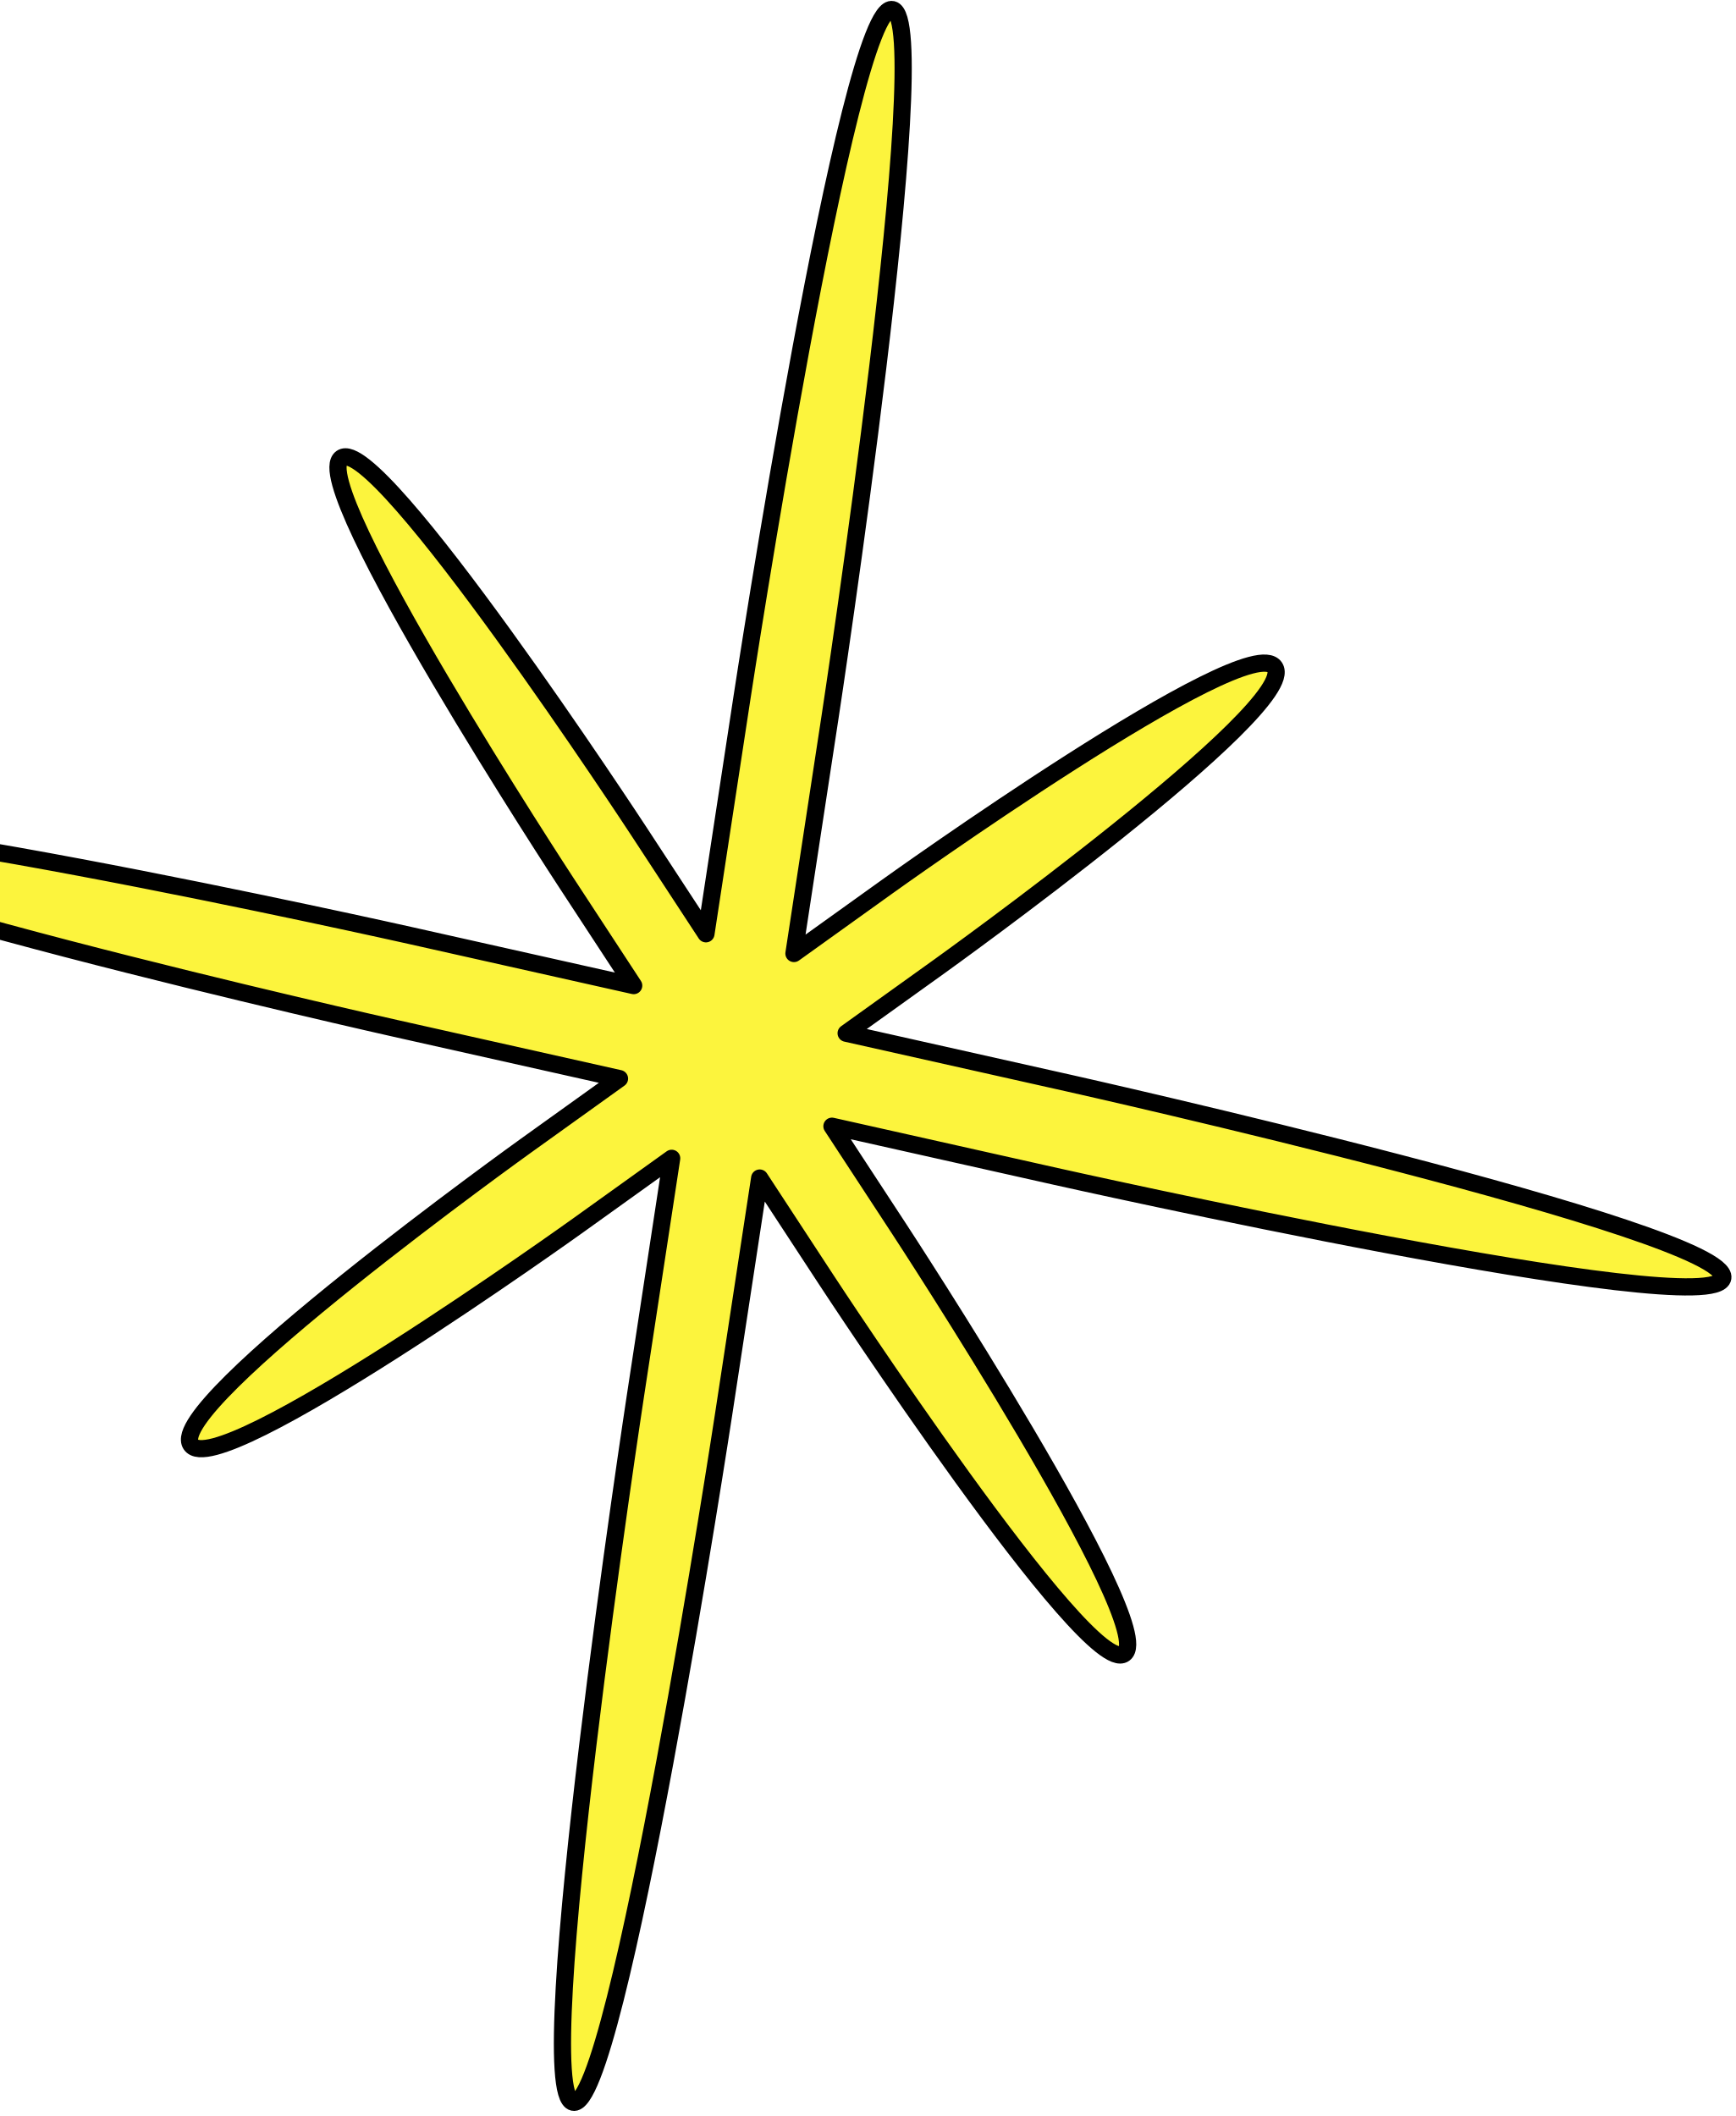
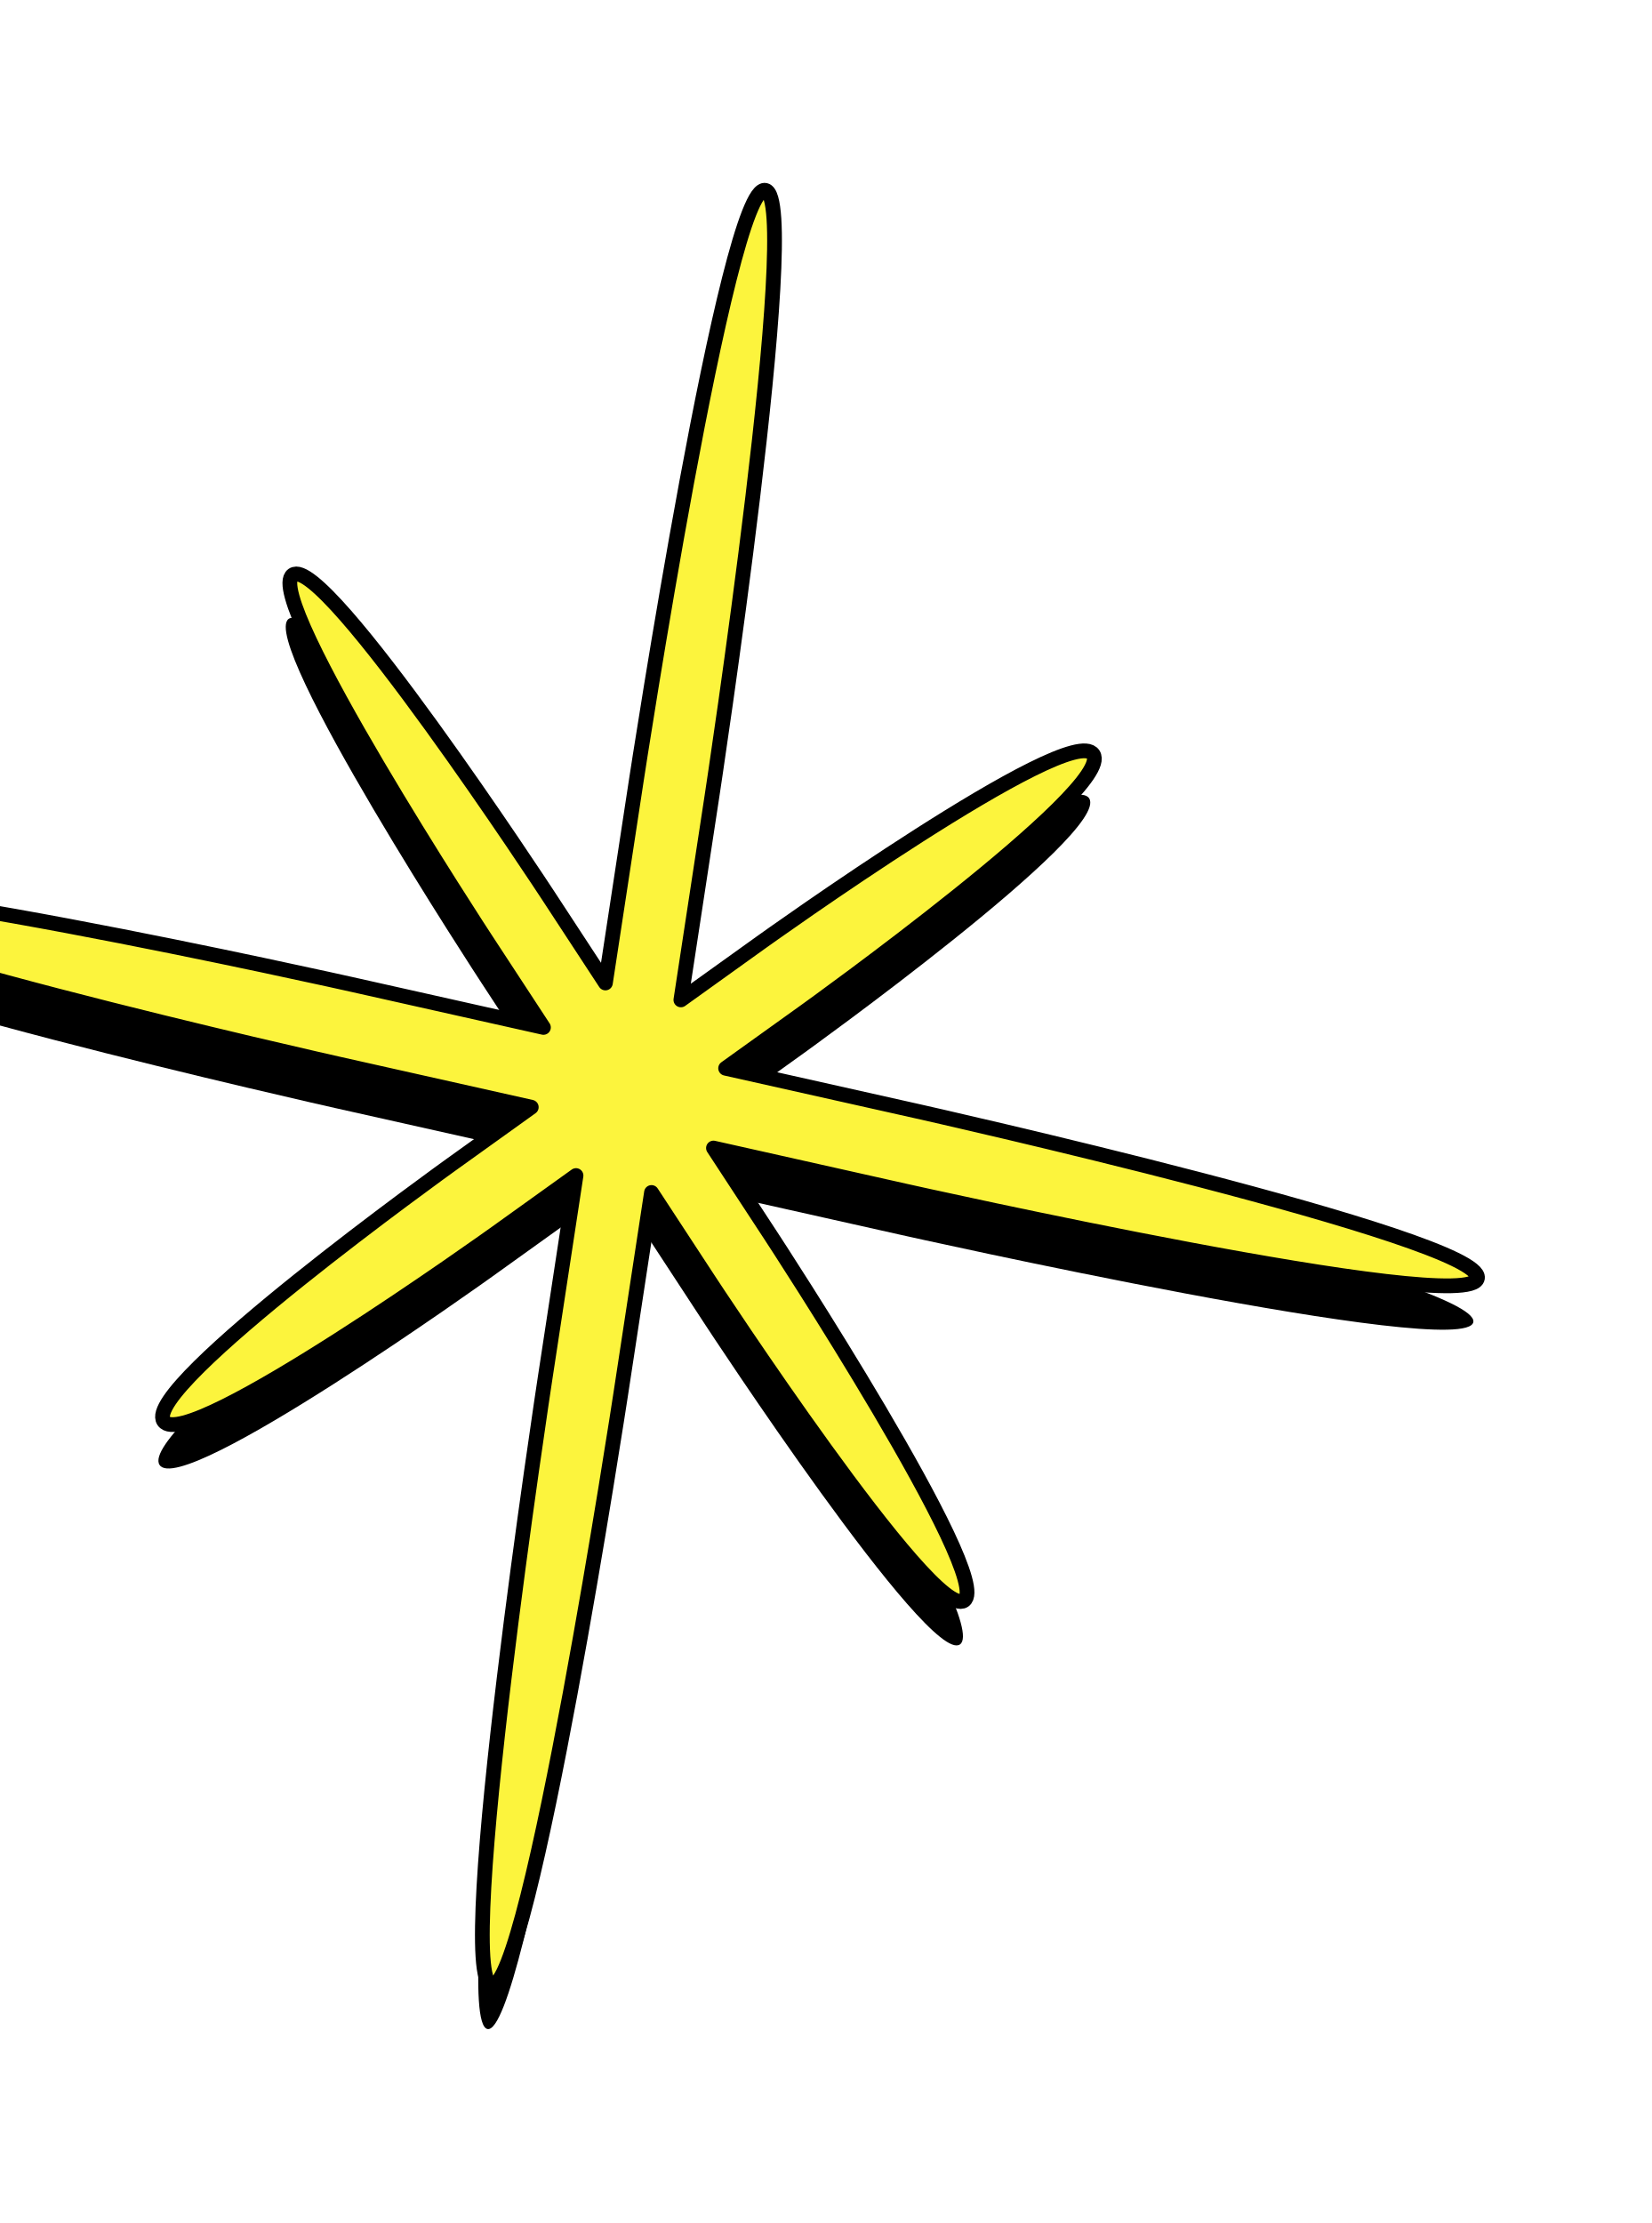
- <svg xmlns="http://www.w3.org/2000/svg" width="237" height="289" viewBox="0 0 237 289" fill="none">
-   <path d="M235.294 174.526C236.264 168.173 146.131 147.967 146.131 147.967L115.563 141.115L128.322 131.966C128.322 131.966 177.669 96.582 174.105 91.138C170.541 85.694 121.194 121.079 121.194 121.079L108.435 130.228L113.366 97.921C113.366 97.921 127.906 2.658 121.896 1.311C115.886 -0.036 101.346 95.226 101.346 95.226L96.415 127.533L87.201 113.458C87.201 113.458 51.563 59.022 46.628 62.56C41.694 66.099 77.331 120.535 77.331 120.535L86.546 134.61L55.978 127.757C55.978 127.757 -34.155 107.551 -35.125 113.903C-36.094 120.256 54.039 140.462 54.039 140.462L84.607 147.314L71.848 156.463C71.848 156.463 22.501 191.847 26.065 197.291C29.628 202.735 78.975 167.35 78.975 167.35L91.734 158.201L86.803 190.508C86.803 190.508 72.263 285.771 78.274 287.118C84.284 288.465 98.824 193.203 98.824 193.203L103.755 160.896L112.969 174.971C112.969 174.971 148.607 229.407 153.541 225.869C158.476 222.33 122.838 167.894 122.838 167.894L113.624 153.819L144.192 160.672C144.192 160.672 234.325 180.878 235.294 174.526Z" fill="#FCF43D" stroke="black" stroke-width="2.35" stroke-linecap="round" stroke-linejoin="round" />
+ <svg xmlns="http://www.w3.org/2000/svg" width="263" height="354" viewBox="0 0 263 354" fill="none">
+   <path d="M234.641 210.515C235.61 204.163 145.477 183.957 145.477 183.957L114.91 177.104L127.669 167.955C127.669 167.955 177.015 132.571 173.452 127.127C169.888 121.684 120.541 157.068 120.541 157.068L107.782 166.217L112.713 133.91C112.713 133.91 127.253 38.648 121.243 37.3C115.233 35.953 100.693 131.215 100.693 131.215L95.762 163.522L86.547 149.447C86.547 149.447 50.91 95.011 45.975 98.55C41.04 102.088 76.678 156.524 76.678 156.524L85.892 170.599L55.325 163.746C55.325 163.746 -34.809 143.541 -35.778 149.893C-36.748 156.245 53.386 176.451 53.386 176.451L83.953 183.303L71.194 192.452C71.194 192.452 21.848 227.837 25.411 233.28C28.975 238.724 78.322 203.34 78.322 203.34L91.081 194.191L86.15 226.498C86.15 226.498 71.61 321.76 77.62 323.107C83.63 324.454 98.17 229.192 98.17 229.192L103.101 196.885L112.316 210.96C112.316 210.96 147.953 265.396 152.888 261.858C157.823 258.319 122.185 203.883 122.185 203.883L112.971 189.808L143.538 196.661C143.538 196.661 233.671 216.867 234.641 210.515Z" fill="black" />
+   <path d="M235.294 203.526C236.264 197.173 146.131 176.967 146.131 176.967L115.563 170.115L128.322 160.966C128.322 160.966 177.669 125.582 174.105 120.138C170.541 114.694 121.194 150.079 121.194 150.079L108.435 159.228L113.366 126.921C113.366 126.921 127.906 31.658 121.896 30.311C115.886 28.964 101.346 124.226 101.346 124.226L96.415 156.533L87.201 142.458C87.201 142.458 51.563 88.022 46.628 91.56C41.694 95.099 77.331 149.535 77.331 149.535L86.546 163.61L55.978 156.757C55.978 156.757 -34.155 136.551 -35.125 142.903C-36.094 149.256 54.039 169.462 54.039 169.462L84.607 176.314L71.848 185.463C71.848 185.463 22.501 220.847 26.065 226.291C29.628 231.735 78.975 196.35 78.975 196.35L91.734 187.201L86.803 219.508C86.803 219.508 72.263 314.771 78.274 316.118C84.284 317.465 98.824 222.203 98.824 222.203L103.755 189.896L112.969 203.971C112.969 203.971 148.607 258.407 153.541 254.869C158.476 251.33 122.838 196.894 122.838 196.894L113.624 182.819L144.192 189.672C144.192 189.672 234.325 209.878 235.294 203.526Z" fill="#FCF43D" stroke="black" stroke-width="2.35" stroke-linecap="round" stroke-linejoin="round" />
</svg>
